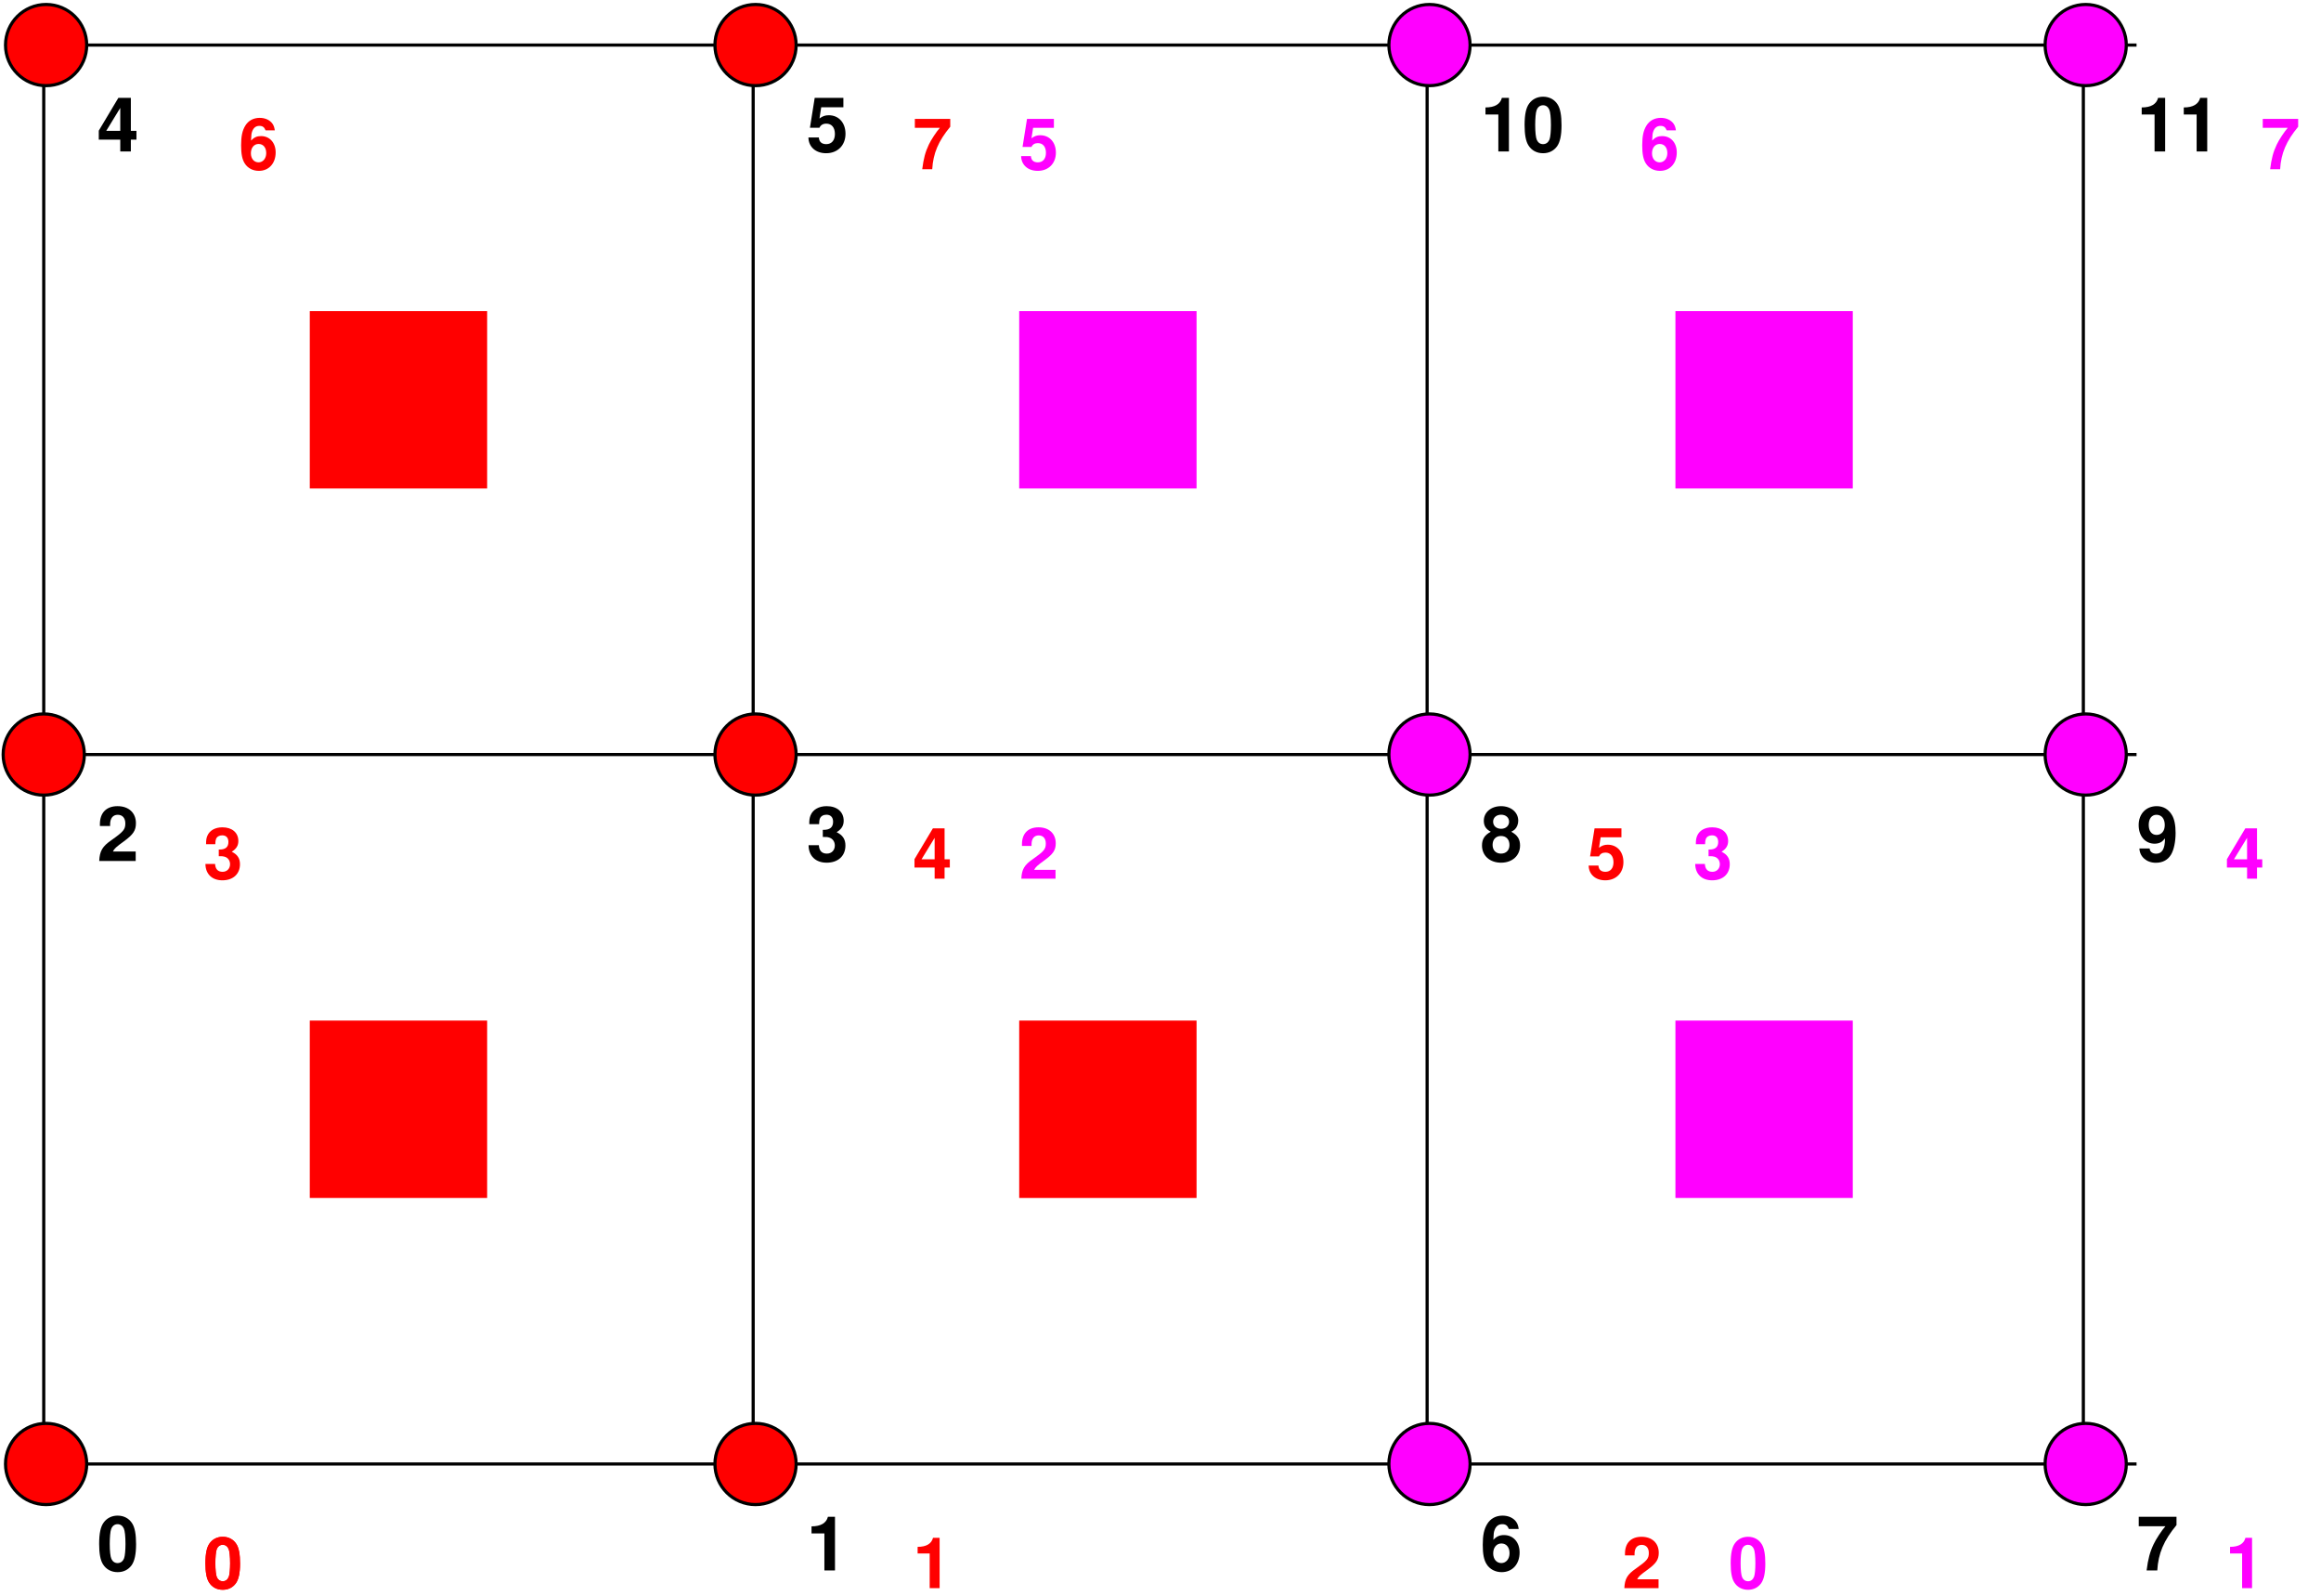
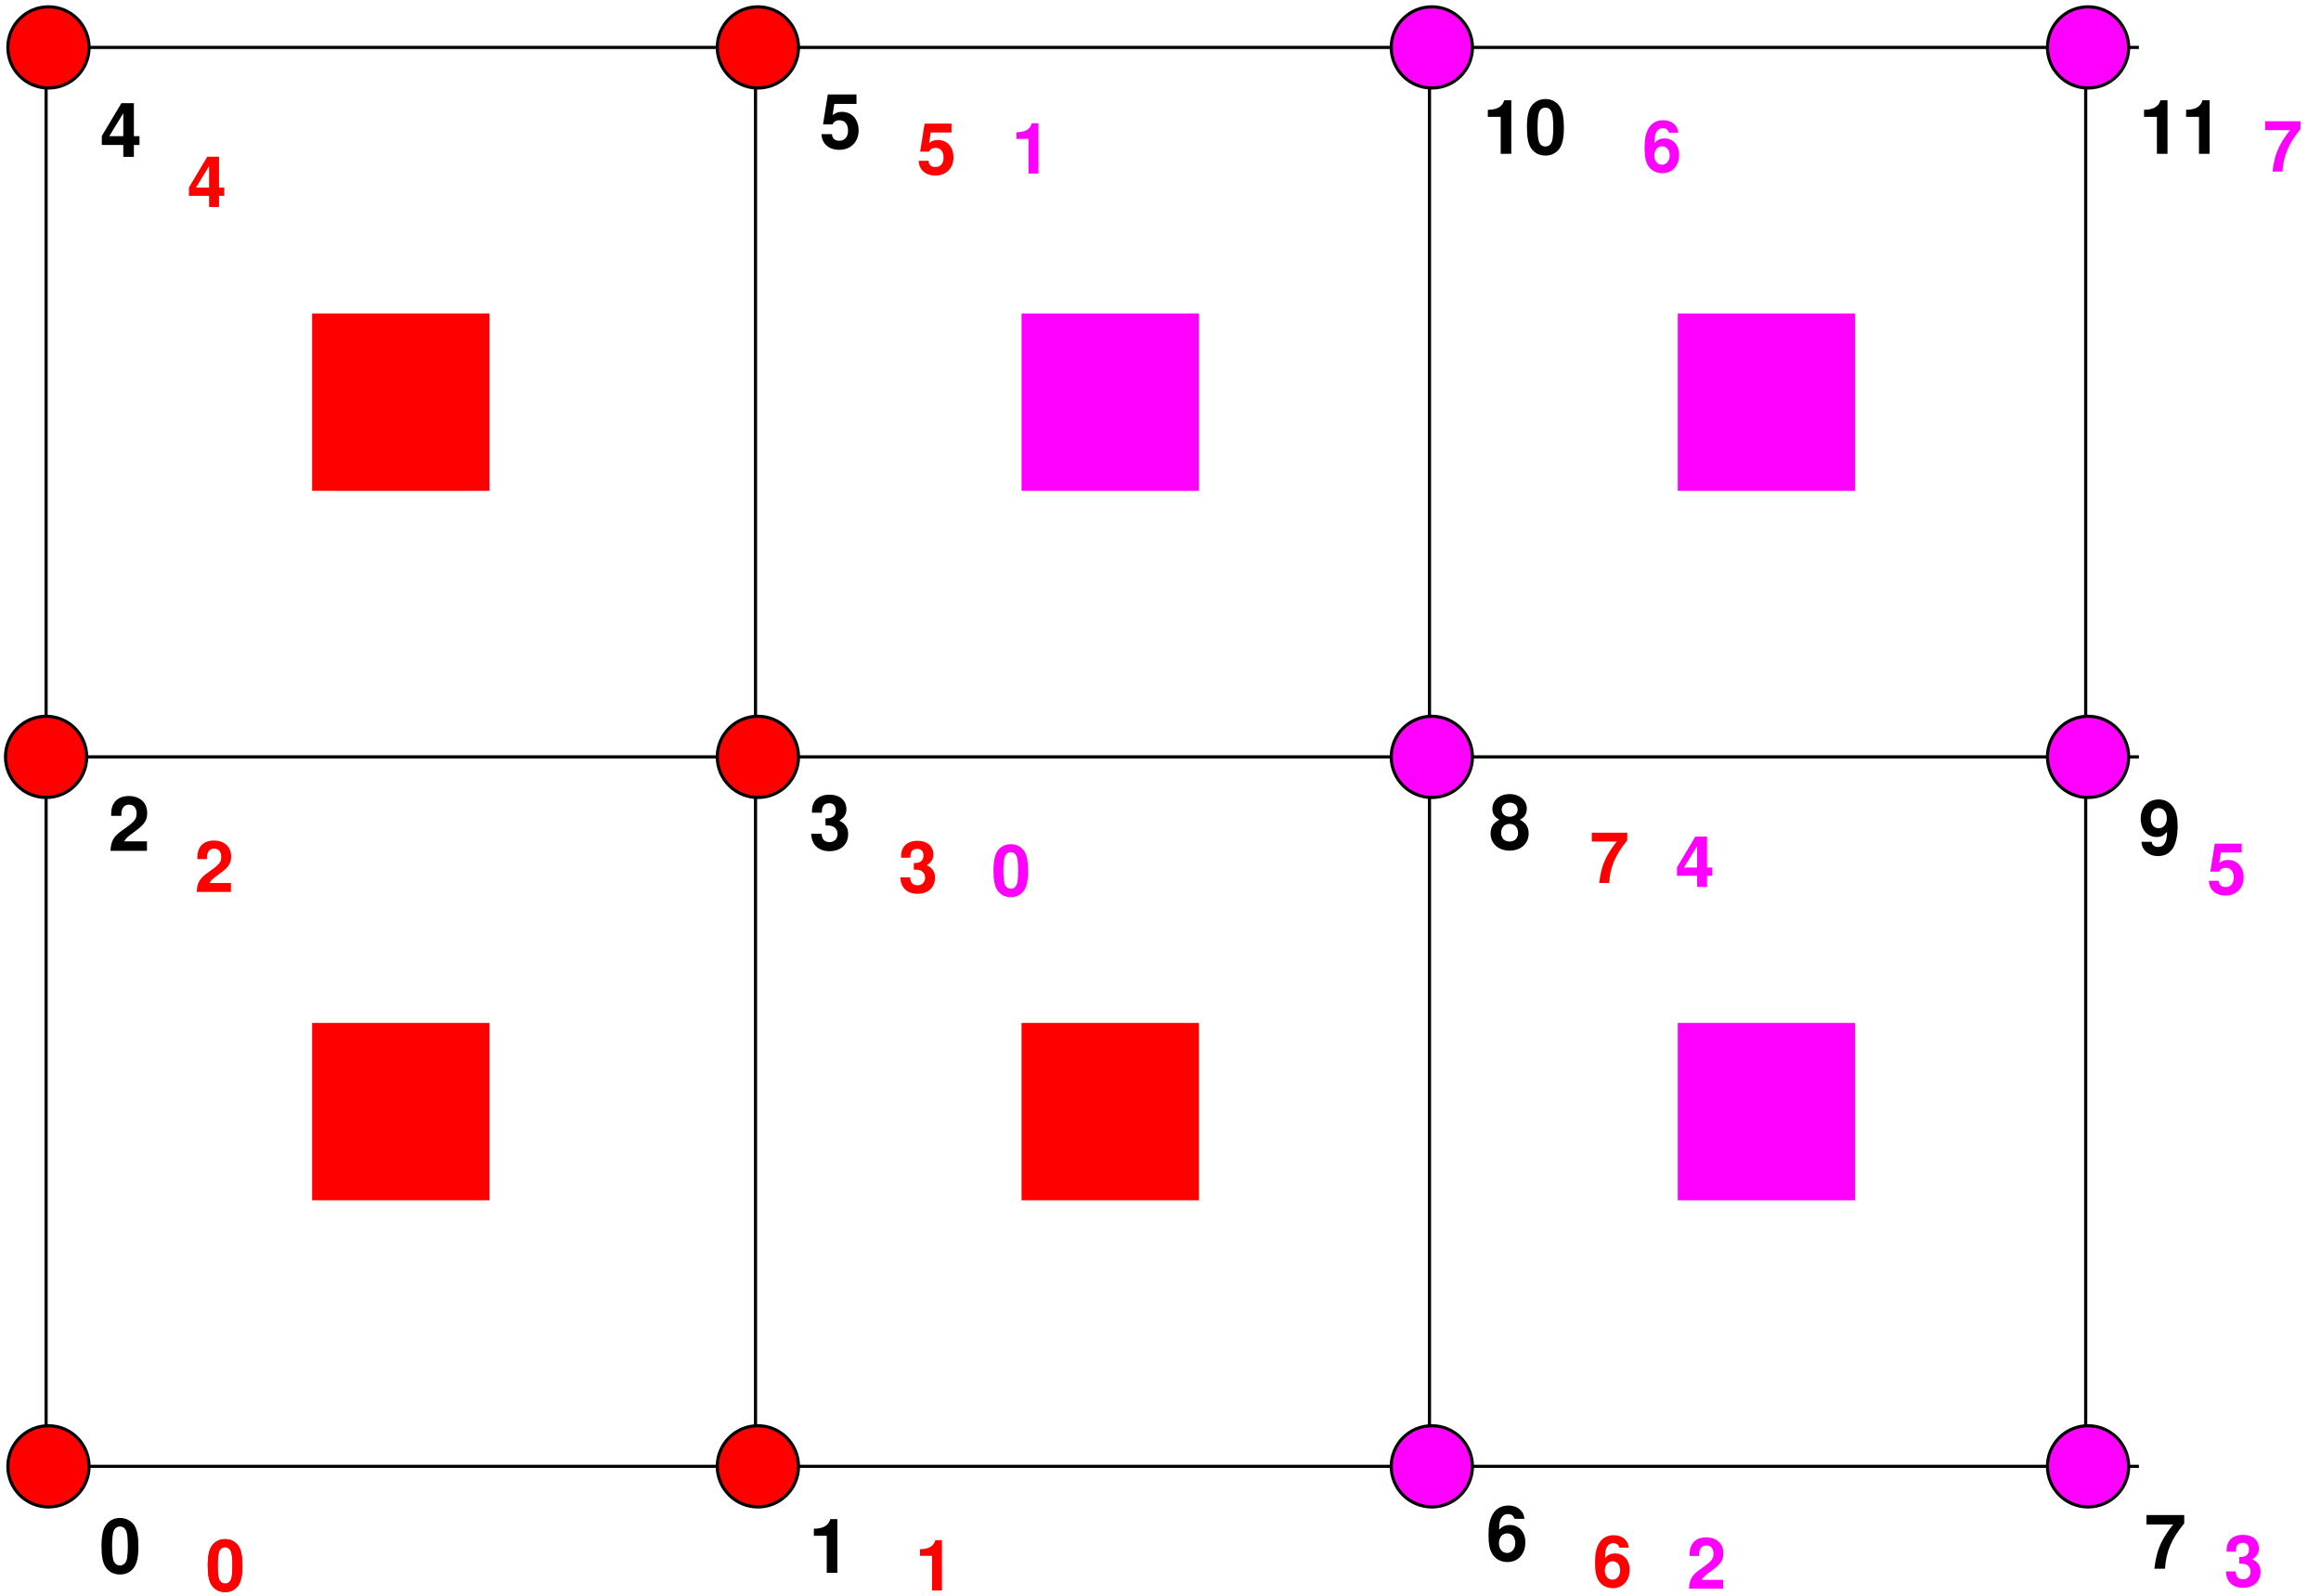
- <svg xmlns="http://www.w3.org/2000/svg" width="371pt" height="255pt" viewBox="-786 -786 5889 4041">
-   <g fill="none">
-     <polyline points=" 1125,-675 2925,-675" stroke="#000000" stroke-width="8px" />
-     <polyline points=" -675,-675 1125,-675" stroke="#000000" stroke-width="8px" />
-     <polyline points=" 4500,1125 4500,-675" stroke="#000000" stroke-width="8px" />
-     <polyline points=" 2835,1125 4635,1125" stroke="#000000" stroke-width="8px" />
-     <polyline points=" 2835,1125 2835,-675" stroke="#000000" stroke-width="8px" />
-     <polyline points=" 1125,1125 2925,1125" stroke="#000000" stroke-width="8px" />
-     <polyline points=" 1125,1125 1125,-675" stroke="#000000" stroke-width="8px" />
-     <polyline points=" 4500,2925 4500,1125" stroke="#000000" stroke-width="8px" />
-     <polyline points=" 2835,2925 4635,2925" stroke="#000000" stroke-width="8px" />
-     <polyline points=" 2835,2925 2835,1125" stroke="#000000" stroke-width="8px" />
-     <polyline points=" 1125,2925 2925,2925" stroke="#000000" stroke-width="8px" />
-     <polyline points=" 1125,2925 1125,1125" stroke="#000000" stroke-width="8px" />
-     <polyline points=" -675,2925 1125,2925" stroke="#000000" stroke-width="8px" />
-     <polyline points=" -675,1125 1125,1125" stroke="#000000" stroke-width="8px" />
-     <polyline points=" -675,2925 -675,1125" stroke="#000000" stroke-width="8px" />
-     <polyline points=" -675,1125 -675,-675" stroke="#000000" stroke-width="8px" />
-     <polyline points=" 2835,-675 4635,-675" stroke="#000000" stroke-width="8px" />
-     <rect x="0" y="1800" width="450" height="450" fill="#ff0000" />
-     <rect x="0" y="0" width="450" height="450" fill="#ff0000" />
-     <rect x="3465" y="1800" width="450" height="450" fill="#ff00ff" />
-     <rect x="3465" y="0" width="450" height="450" fill="#ff00ff" />
-     <rect x="1800" y="1800" width="450" height="450" fill="#ff0000" />
-     <rect x="1800" y="0" width="450" height="450" fill="#ff00ff" />
-     <text xml:space="preserve" x="4635" y="-405" fill="#000000" font-family="Helvetica" font-style="normal" font-weight="bold" font-size="192" text-anchor="start">11</text>
-     <text xml:space="preserve" x="2970" y="-405" fill="#000000" font-family="Helvetica" font-style="normal" font-weight="bold" font-size="192" text-anchor="start">10</text>
-     <text xml:space="preserve" x="1260" y="-405" fill="#000000" font-family="Helvetica" font-style="normal" font-weight="bold" font-size="192" text-anchor="start">5</text>
-     <text xml:space="preserve" x="-540" y="-405" fill="#000000" font-family="Helvetica" font-style="normal" font-weight="bold" font-size="192" text-anchor="start">4</text>
-     <text xml:space="preserve" x="1260" y="1395" fill="#000000" font-family="Helvetica" font-style="normal" font-weight="bold" font-size="192" text-anchor="start">3</text>
-     <text xml:space="preserve" x="-540" y="1395" fill="#000000" font-family="Helvetica" font-style="normal" font-weight="bold" font-size="192" text-anchor="start">2</text>
-     <text xml:space="preserve" x="1260" y="3195" fill="#000000" font-family="Helvetica" font-style="normal" font-weight="bold" font-size="192" text-anchor="start">1</text>
-     <text xml:space="preserve" x="-540" y="3195" fill="#000000" font-family="Helvetica" font-style="normal" font-weight="bold" font-size="192" text-anchor="start">0</text>
-     <text xml:space="preserve" x="4635" y="3195" fill="#000000" font-family="Helvetica" font-style="normal" font-weight="bold" font-size="192" text-anchor="start">7</text>
-     <text xml:space="preserve" x="2970" y="3195" fill="#000000" font-family="Helvetica" font-style="normal" font-weight="bold" font-size="192" text-anchor="start">6</text>
-     <text xml:space="preserve" x="2970" y="1395" fill="#000000" font-family="Helvetica" font-style="normal" font-weight="bold" font-size="192" text-anchor="start">8</text>
-     <text xml:space="preserve" x="4635" y="1395" fill="#000000" font-family="Helvetica" font-style="normal" font-weight="bold" font-size="192" text-anchor="start">9</text>
-     <text xml:space="preserve" x="-270" y="3240" fill="#ff0000" font-family="Helvetica" font-style="normal" font-weight="bold" font-size="180" text-anchor="start">0</text>
-     <text xml:space="preserve" x="1530" y="3240" fill="#ff0000" font-family="Helvetica" font-style="normal" font-weight="bold" font-size="180" text-anchor="start">1</text>
-     <text xml:space="preserve" x="4860" y="3240" fill="#ff00ff" font-family="Helvetica" font-style="normal" font-weight="bold" font-size="180" text-anchor="start">1</text>
-     <text xml:space="preserve" x="1530" y="1440" fill="#ff0000" font-family="Helvetica" font-style="normal" font-weight="bold" font-size="180" text-anchor="start">4</text>
-     <text xml:space="preserve" x="-270" y="1440" fill="#ff0000" font-family="Helvetica" font-style="normal" font-weight="bold" font-size="180" text-anchor="start">3</text>
-     <text xml:space="preserve" x="-180" y="-360" fill="#ff0000" font-family="Helvetica" font-style="normal" font-weight="bold" font-size="180" text-anchor="start">6</text>
-     <text xml:space="preserve" x="1530" y="-360" fill="#ff0000" font-family="Helvetica" font-style="normal" font-weight="bold" font-size="180" text-anchor="start">7</text>
-     <text xml:space="preserve" x="1800" y="1440" fill="#ff00ff" font-family="Helvetica" font-style="normal" font-weight="bold" font-size="180" text-anchor="start">2</text>
-     <text xml:space="preserve" x="1800" y="-360" fill="#ff00ff" font-family="Helvetica" font-style="normal" font-weight="bold" font-size="180" text-anchor="start">5</text>
-     <text xml:space="preserve" x="3330" y="3240" fill="#ff0000" font-family="Helvetica" font-style="normal" font-weight="bold" font-size="180" text-anchor="start">2</text>
-     <text xml:space="preserve" x="3600" y="3240" fill="#ff00ff" font-family="Helvetica" font-style="normal" font-weight="bold" font-size="180" text-anchor="start">0</text>
-     <text xml:space="preserve" x="3510" y="1440" fill="#ff00ff" font-family="Helvetica" font-style="normal" font-weight="bold" font-size="180" text-anchor="start">3</text>
-     <text xml:space="preserve" x="3240" y="1440" fill="#ff0000" font-family="Helvetica" font-style="normal" font-weight="bold" font-size="180" text-anchor="start">5</text>
-     <text xml:space="preserve" x="4860" y="1440" fill="#ff00ff" font-family="Helvetica" font-style="normal" font-weight="bold" font-size="180" text-anchor="start">4</text>
-     <text xml:space="preserve" x="-270" y="3240" fill="#ff0000" font-family="Helvetica" font-style="normal" font-weight="bold" font-size="180" text-anchor="start">0</text>
-     <text xml:space="preserve" x="3375" y="-360" fill="#ff00ff" font-family="Helvetica" font-style="normal" font-weight="bold" font-size="180" text-anchor="start">6</text>
-     <text xml:space="preserve" x="4950" y="-360" fill="#ff00ff" font-family="Helvetica" font-style="normal" font-weight="bold" font-size="180" text-anchor="start">7</text>
-     <circle cx="4506" cy="-675" r="103" fill="#ff00ff" stroke="#000000" stroke-width="8px" />
-     <circle cx="2841" cy="-675" r="103" fill="#ff00ff" stroke="#000000" stroke-width="8px" />
-     <circle cx="1131" cy="-675" r="103" fill="#ff0000" stroke="#000000" stroke-width="8px" />
-     <circle cx="-669" cy="-675" r="103" fill="#ff0000" stroke="#000000" stroke-width="8px" />
-     <circle cx="4506" cy="1125" r="103" fill="#ff00ff" stroke="#000000" stroke-width="8px" />
-     <circle cx="1131" cy="1125" r="103" fill="#ff0000" stroke="#000000" stroke-width="8px" />
-     <circle cx="2841" cy="2925" r="103" fill="#ff00ff" stroke="#000000" stroke-width="8px" />
-     <circle cx="1131" cy="2925" r="103" fill="#ff0000" stroke="#000000" stroke-width="8px" />
-     <circle cx="-669" cy="2925" r="103" fill="#ff0000" stroke="#000000" stroke-width="8px" />
-     <circle cx="2841" cy="1125" r="103" fill="#ff00ff" stroke="#000000" stroke-width="8px" />
-     <circle cx="-675" cy="1125" r="103" fill="#ff0000" stroke="#000000" stroke-width="8px" />
-     <circle cx="4506" cy="2925" r="103" fill="#ff00ff" stroke="#000000" stroke-width="8px" />
+ <svg xmlns="http://www.w3.org/2000/svg" width="371pt" height="255pt" viewBox="-786 -786 5889 4041" version="1.1" id="svg61">
+   <defs id="defs61" />
+   <g id="g61">
+     <polyline points=" 1125,-675 2925,-675" stroke="#000000" stroke-width="8px" id="polyline1" style="fill:none" transform="translate(5.959935,5.959935)" />
+     <polyline points=" -675,-675 1125,-675" stroke="#000000" stroke-width="8px" id="polyline2" style="fill:none" transform="translate(5.959935,5.959935)" />
+     <polyline points=" 4500,1125 4500,-675" stroke="#000000" stroke-width="8px" id="polyline3" style="fill:none" transform="translate(5.959935,5.959935)" />
+     <polyline points=" 2835,1125 4635,1125" stroke="#000000" stroke-width="8px" id="polyline4" style="fill:none" transform="translate(5.959935,5.959935)" />
+     <polyline points=" 2835,1125 2835,-675" stroke="#000000" stroke-width="8px" id="polyline5" style="fill:none" transform="translate(5.959935,5.959935)" />
+     <polyline points=" 1125,1125 2925,1125" stroke="#000000" stroke-width="8px" id="polyline6" style="fill:none" transform="translate(5.959935,5.959935)" />
+     <polyline points=" 1125,1125 1125,-675" stroke="#000000" stroke-width="8px" id="polyline7" style="fill:none" transform="translate(5.959935,5.959935)" />
+     <polyline points=" 4500,2925 4500,1125" stroke="#000000" stroke-width="8px" id="polyline8" style="fill:none" transform="translate(5.959935,5.959935)" />
+     <polyline points=" 2835,2925 4635,2925" stroke="#000000" stroke-width="8px" id="polyline9" style="fill:none" transform="translate(5.959935,5.959935)" />
+     <polyline points=" 2835,2925 2835,1125" stroke="#000000" stroke-width="8px" id="polyline10" style="fill:none" transform="translate(5.959935,5.959935)" />
+     <polyline points=" 1125,2925 2925,2925" stroke="#000000" stroke-width="8px" id="polyline11" style="fill:none" transform="translate(5.959935,5.959935)" />
+     <polyline points=" 1125,2925 1125,1125" stroke="#000000" stroke-width="8px" id="polyline12" style="fill:none" transform="translate(5.959935,5.959935)" />
+     <polyline points=" -675,2925 1125,2925" stroke="#000000" stroke-width="8px" id="polyline13" style="fill:none" transform="translate(5.959935,5.959935)" />
+     <polyline points=" -675,1125 1125,1125" stroke="#000000" stroke-width="8px" id="polyline14" style="fill:none" transform="translate(5.959935,5.959935)" />
+     <polyline points=" -675,2925 -675,1125" stroke="#000000" stroke-width="8px" id="polyline15" style="fill:none" transform="translate(5.959935,5.959935)" />
+     <polyline points=" -675,1125 -675,-675" stroke="#000000" stroke-width="8px" id="polyline16" style="fill:none" transform="translate(5.959935,5.959935)" />
+     <polyline points=" 2835,-675 4635,-675" stroke="#000000" stroke-width="8px" id="polyline17" style="fill:none" transform="translate(5.959935,5.959935)" />
+     <rect x="5.96" y="1805.96" width="450" height="450" fill="#ff0000" id="rect17" />
+     <rect x="5.96" y="5.96" width="450" height="450" fill="#ff0000" id="rect18" />
+     <rect x="3470.96" y="1805.96" width="450" height="450" fill="#ff00ff" id="rect19" />
+     <rect x="3470.96" y="5.96" width="450" height="450" fill="#ff00ff" id="rect20" />
+     <rect x="1805.96" y="1805.96" width="450" height="450" fill="#ff0000" id="rect21" />
+     <rect x="1805.96" y="5.96" width="450" height="450" fill="#ff00ff" id="rect22" />
+     <text xml:space="preserve" x="4640.96" y="-399.04" fill="#000000" font-family="Helvetica" font-style="normal" font-weight="bold" font-size="192px" text-anchor="start" id="text22">11</text>
+     <text xml:space="preserve" x="2975.96" y="-399.04" fill="#000000" font-family="Helvetica" font-style="normal" font-weight="bold" font-size="192px" text-anchor="start" id="text23">10</text>
+     <text xml:space="preserve" x="1293.256" y="-413.593" fill="#000000" font-family="Helvetica" font-style="normal" font-weight="bold" font-size="192px" text-anchor="start" id="text24">5</text>
+     <text xml:space="preserve" x="-532.312" y="-391.481" fill="#000000" font-family="Helvetica" font-style="normal" font-weight="bold" font-size="192px" text-anchor="start" id="text25">4</text>
+     <text xml:space="preserve" x="1266.9" y="1365.847" fill="#000000" font-family="Helvetica" font-style="normal" font-weight="bold" font-size="192px" text-anchor="start" id="text26">3</text>
+     <text xml:space="preserve" x="-511.411" y="1369.303" fill="#000000" font-family="Helvetica" font-style="normal" font-weight="bold" font-size="192px" text-anchor="start" id="text27">2</text>
+     <text xml:space="preserve" x="1265.96" y="3200.96" fill="#000000" font-family="Helvetica" font-style="normal" font-weight="bold" font-size="192px" text-anchor="start" id="text28">1</text>
+     <text xml:space="preserve" x="-534.04" y="3200.96" fill="#000000" font-family="Helvetica" font-style="normal" font-weight="bold" font-size="192px" text-anchor="start" id="text29">0</text>
+     <text xml:space="preserve" x="4654.608" y="3190.72" fill="#000000" font-family="Helvetica" font-style="normal" font-weight="bold" font-size="192px" text-anchor="start" id="text30">7</text>
+     <text xml:space="preserve" x="2984.601" y="3169.385" fill="#000000" font-family="Helvetica" font-style="normal" font-weight="bold" font-size="192px" text-anchor="start" id="text31">6</text>
+     <text xml:space="preserve" x="2991.771" y="1364.377" fill="#000000" font-family="Helvetica" font-style="normal" font-weight="bold" font-size="192px" text-anchor="start" id="text32">8</text>
+     <text xml:space="preserve" x="4640.197" y="1378.025" fill="#000000" font-family="Helvetica" font-style="normal" font-weight="bold" font-size="192px" text-anchor="start" id="text33">9</text>
+     <text xml:space="preserve" x="-264.04" y="3245.96" fill="#ff0000" font-family="Helvetica" font-style="normal" font-weight="bold" font-size="180px" text-anchor="start" id="text34">0</text>
+     <text xml:space="preserve" x="1535.96" y="3245.96" fill="#ff0000" font-family="Helvetica" font-style="normal" font-weight="bold" font-size="180px" text-anchor="start" id="text35">1</text>
+     <text xml:space="preserve" x="1780.725" y="-349.007" fill="#ff00ff" font-family="Helvetica" font-style="normal" font-weight="bold" font-size="180px" text-anchor="start" id="text36">1</text>
+     <text xml:space="preserve" x="-310.926" y="-264.167" fill="#ff0000" font-family="Helvetica" font-style="normal" font-weight="bold" font-size="180px" text-anchor="start" id="text37">4</text>
+     <text xml:space="preserve" x="1493.508" y="1474.193" fill="#ff0000" font-family="Helvetica" font-style="normal" font-weight="bold" font-size="180px" text-anchor="start" id="text38">3</text>
+     <text xml:space="preserve" x="3255.34" y="3235.968" fill="#ff0000" font-family="Helvetica" font-style="normal" font-weight="bold" font-size="180px" text-anchor="start" id="text39">6</text>
+     <text xml:space="preserve" x="3247.67" y="1450.881" fill="#ff0000" font-family="Helvetica" font-style="normal" font-weight="bold" font-size="180px" text-anchor="start" id="text40">7</text>
+     <text xml:space="preserve" x="3494.003" y="3241.45" fill="#ff00ff" font-family="Helvetica" font-style="normal" font-weight="bold" font-size="180px" text-anchor="start" id="text41">2</text>
+     <text xml:space="preserve" x="4813.716" y="1478.678" fill="#ff00ff" font-family="Helvetica" font-style="normal" font-weight="bold" font-size="180px" text-anchor="start" id="text42">5</text>
+     <text xml:space="preserve" x="-292.187" y="1473.536" fill="#ff0000" font-family="Helvetica" font-style="normal" font-weight="bold" font-size="180px" text-anchor="start" id="text43">2</text>
+     <text xml:space="preserve" x="1729.53" y="1482.79" fill="#ff00ff" font-family="Helvetica" font-style="normal" font-weight="bold" font-size="180px" text-anchor="start" id="text44">0</text>
+     <text xml:space="preserve" x="4856.681" y="3235.004" fill="#ff00ff" font-family="Helvetica" font-style="normal" font-weight="bold" font-size="180px" text-anchor="start" id="text45">3</text>
+     <text xml:space="preserve" x="1540.21" y="-348.043" fill="#ff0000" font-family="Helvetica" font-style="normal" font-weight="bold" font-size="180px" text-anchor="start" id="text46">5</text>
+     <text xml:space="preserve" x="3464.638" y="1460.836" fill="#ff00ff" font-family="Helvetica" font-style="normal" font-weight="bold" font-size="180px" text-anchor="start" id="text47">4</text>
+     <text xml:space="preserve" x="-264.04" y="3245.96" fill="#ff0000" font-family="Helvetica" font-style="normal" font-weight="bold" font-size="180px" text-anchor="start" id="text48">0</text>
+     <text xml:space="preserve" x="3380.96" y="-354.04" fill="#ff00ff" font-family="Helvetica" font-style="normal" font-weight="bold" font-size="180px" text-anchor="start" id="text49">6</text>
+     <text xml:space="preserve" x="4955.96" y="-354.04" fill="#ff00ff" font-family="Helvetica" font-style="normal" font-weight="bold" font-size="180px" text-anchor="start" id="text50">7</text>
+     <circle cx="4511.96" cy="-669.04" r="103" fill="#ff00ff" stroke="#000000" stroke-width="8px" id="circle50" />
+     <circle cx="2846.96" cy="-669.04" r="103" fill="#ff00ff" stroke="#000000" stroke-width="8px" id="circle51" />
+     <circle cx="1136.96" cy="-669.04" r="103" fill="#ff0000" stroke="#000000" stroke-width="8px" id="circle52" />
+     <circle cx="-663.04" cy="-669.04" r="103" fill="#ff0000" stroke="#000000" stroke-width="8px" id="circle53" />
+     <circle cx="4511.96" cy="1130.96" r="103" fill="#ff00ff" stroke="#000000" stroke-width="8px" id="circle54" />
+     <circle cx="1136.96" cy="1130.96" r="103" fill="#ff0000" stroke="#000000" stroke-width="8px" id="circle55" />
+     <circle cx="2846.96" cy="2930.96" r="103" fill="#ff00ff" stroke="#000000" stroke-width="8px" id="circle56" />
+     <circle cx="1136.96" cy="2930.96" r="103" fill="#ff0000" stroke="#000000" stroke-width="8px" id="circle57" />
+     <circle cx="-663.04" cy="2930.96" r="103" fill="#ff0000" stroke="#000000" stroke-width="8px" id="circle58" />
+     <circle cx="2846.96" cy="1130.96" r="103" fill="#ff00ff" stroke="#000000" stroke-width="8px" id="circle59" />
+     <circle cx="-669.04" cy="1130.96" r="103" fill="#ff0000" stroke="#000000" stroke-width="8px" id="circle60" />
+     <circle cx="4511.96" cy="2930.96" r="103" fill="#ff00ff" stroke="#000000" stroke-width="8px" id="circle61" />
  </g>
</svg>
